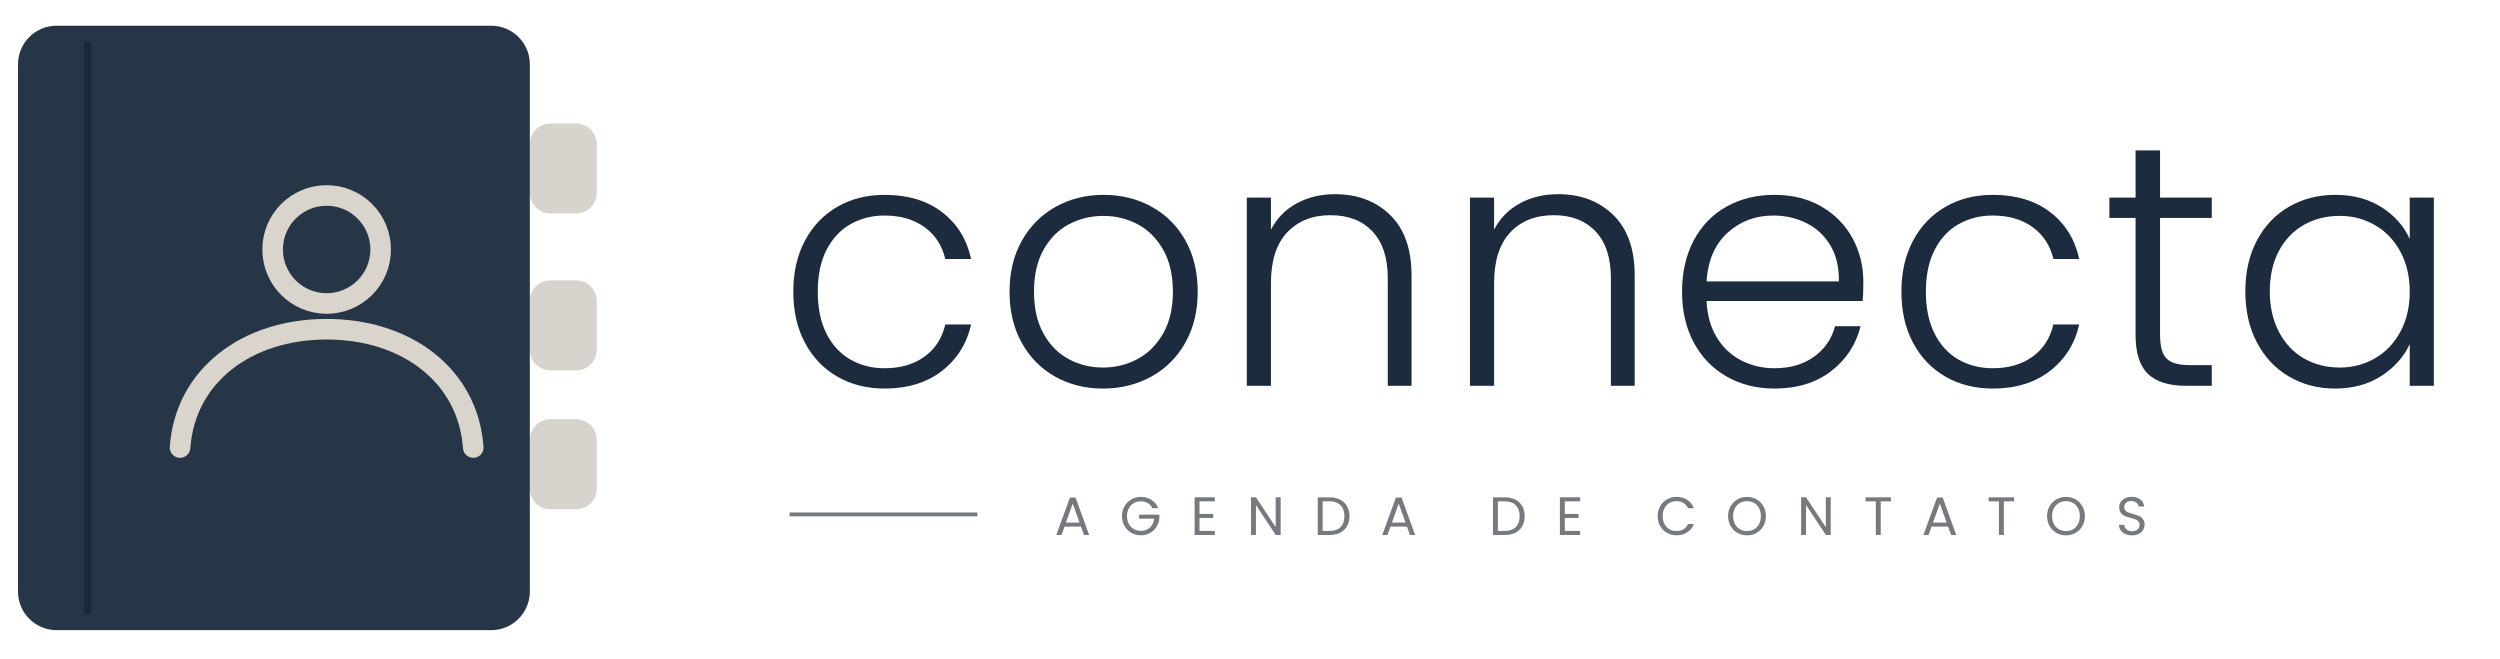
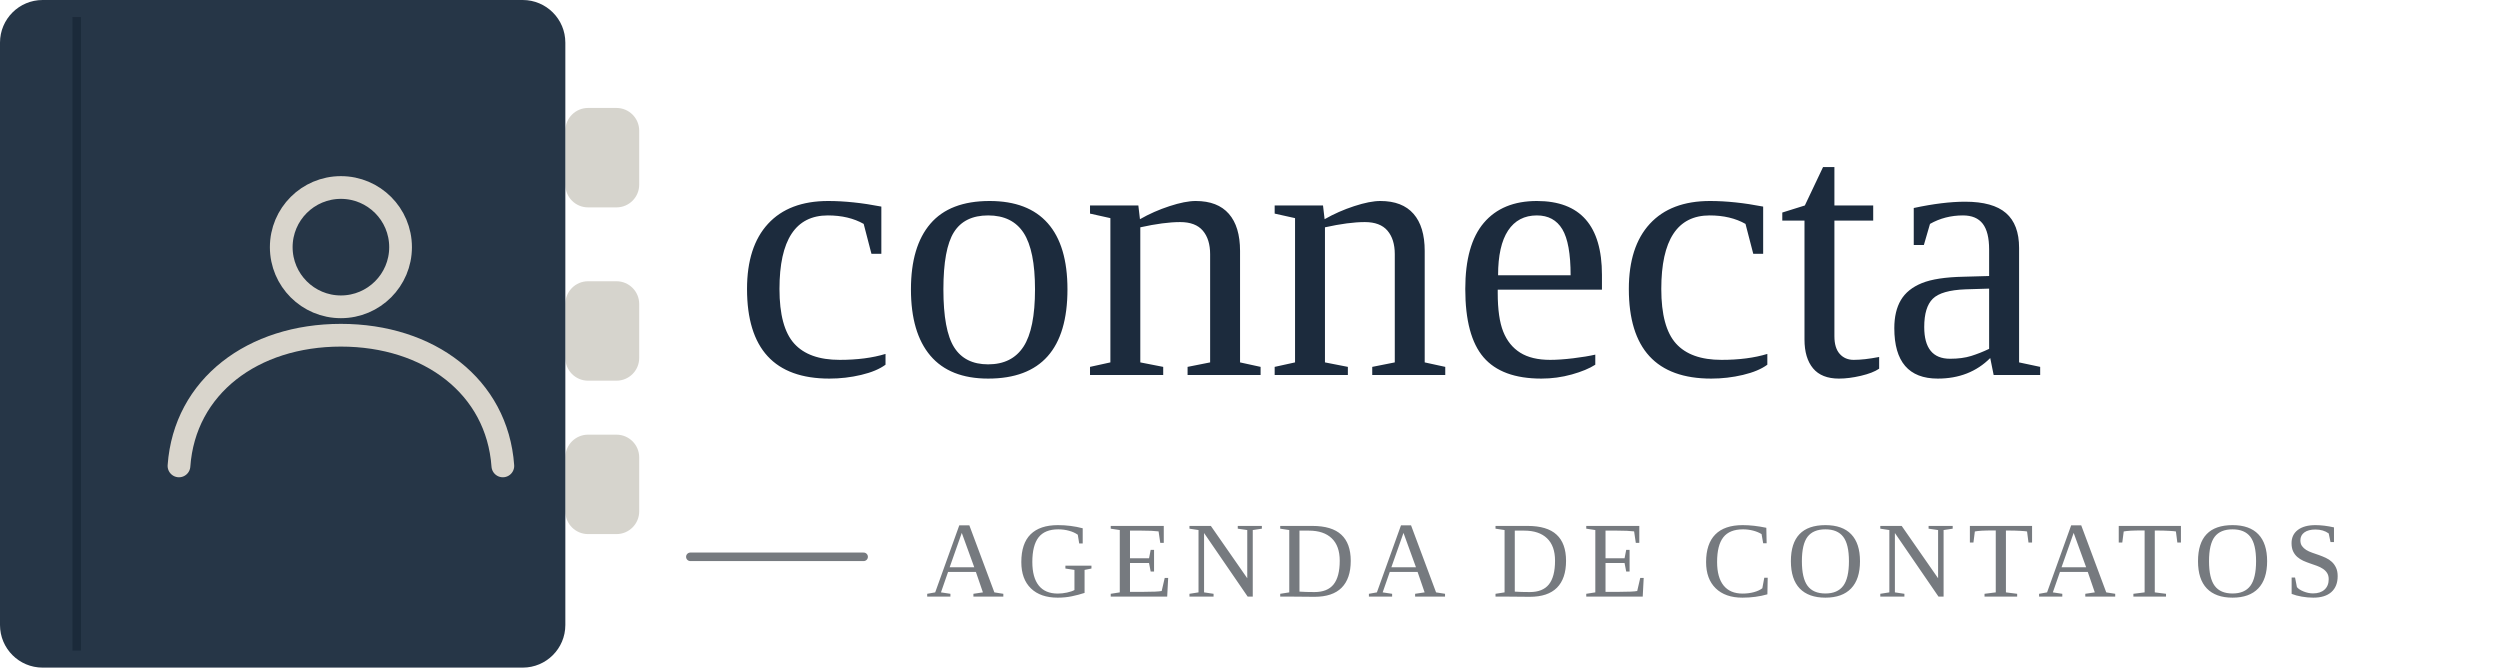
- <svg xmlns="http://www.w3.org/2000/svg" viewBox="0 0 972 256" width="972" height="256" role="img" aria-label="Connecta - Agenda de contatos">
+ <svg xmlns="http://www.w3.org/2000/svg" viewBox="0 0 880 235" fill="none">
  <style>
-     /* Edite as cores aqui */
-     .cor-agenda   { fill: #263647; }  /* corpo da agenda */
-     .cor-lombada  { stroke: #1b2a3a; }  /* linha da lombada */
-     .cor-abas     { fill: #d6d4cd; }  /* abas laterais */
-     .cor-pessoa   { stroke: #d9d5cc; }  /* ícone de pessoa */
-     .cor-nome     { fill: #1c2b3d; }  /* "connecta" */
-     .cor-linha    { stroke: #767a7f; }  /* traço do slogan */
-     .cor-slogan   { fill: #767a7f; }  /* "AGENDA DE CONTATOS" */
+     .cor-agenda  { fill:   var(--logo-agenda,  #263647); }
+     .cor-lombada { stroke: var(--logo-lombada, #1b2a3a); }
+     .cor-abas    { fill:   var(--logo-abas,    #d6d4cd); }
+     .cor-pessoa  { stroke: var(--logo-pessoa,  #d9d5cc); }
+     .cor-linha   { stroke: var(--logo-linha,   #767a7f); }
+     .txt         { font-family: var(--font-main, "Montserrat", sans-serif); }
+     .cor-nome    { fill: var(--logo-nome,   #1c2b3d); font-weight: 500; }
+     .cor-slogan  { fill: var(--logo-slogan, #767a7f); font-weight: 500; }
  </style>
-   <g id="icone" transform="translate(-30,-40)">
-     <g id="abas" class="cor-abas">
-       <rect x="236" y="88" width="26" height="35" rx="8" />
-       <rect x="236" y="149" width="26" height="35" rx="8" />
-       <rect x="236" y="203" width="26" height="35" rx="8" />
+   <g id="logo">
+     <g id="icone">
+       <g id="abas" class="cor-abas">
+         <path d="M217 38H207C202.582 38 199 41.582 199 46V65C199 69.418 202.582 73 207 73H217C221.418 73 225 69.418 225 65V46C225 41.582 221.418 38 217 38Z" />
+         <path d="M217 99H207C202.582 99 199 102.582 199 107V126C199 130.418 202.582 134 207 134H217C221.418 134 225 130.418 225 126V107C225 102.582 221.418 99 217 99Z" />
+         <path d="M217 153H207C202.582 153 199 156.582 199 161V180C199 184.418 202.582 188 207 188H217C221.418 188 225 184.418 225 180V161C225 156.582 221.418 153 217 153Z" />
+       </g>
+       <g id="agenda" class="cor-agenda">
+         <path d="M184 0H15C6.716 0 0 6.716 0 15V220C0 228.284 6.716 235 15 235H184C192.284 235 199 228.284 199 220V15C199 6.716 192.284 0 184 0Z" />
+       </g>
+       <g id="lombada" class="cor-lombada" stroke-width="3">
+         <path d="M27 6V229" stroke-width="3" />
+       </g>
+       <g id="pessoa" class="cor-pessoa" stroke-width="8" stroke-linecap="round" stroke-linejoin="round">
+         <path d="M120 108C131.598 108 141 98.598 141 87C141 75.402 131.598 66 120 66C108.402 66 99 75.402 99 87C99 98.598 108.402 108 120 108Z" stroke-width="8" stroke-linecap="round" stroke-linejoin="round" />
+         <path d="M63 164C65 136 89 118 120 118C151 118 175 136 177 164" stroke-width="8" stroke-linecap="round" stroke-linejoin="round" />
+       </g>
    </g>
-     <rect id="agenda" class="cor-agenda" x="37" y="50" width="199" height="235" rx="15" />
-     <line id="lombada" class="cor-lombada" x1="64" y1="56" x2="64" y2="279" stroke-width="3" />
-     <g id="pessoa" class="cor-pessoa" fill="none" stroke-width="8" stroke-linecap="round" stroke-linejoin="round">
-       <circle cx="157" cy="137" r="21" />
-       <path d="M100 214 C102 186 126 168 157 168 C188 168 212 186 214 214" />
-     </g>
-   </g>
-   <g id="nome" class="cor-nome" transform="translate(302,150)">
-     <path d="M41.94 -74.24Q55.48 -74.24 64.25 -67.54Q73.03 -60.84 75.58 -49.31H65.53Q63.65 -57.22 57.42 -61.71Q51.19 -66.2 41.94 -66.2Q34.57 -66.2 28.68 -62.85Q22.78 -59.5 19.36 -52.86Q15.95 -46.23 15.95 -36.58Q15.95 -26.93 19.36 -20.23Q22.78 -13.53 28.68 -10.18Q34.57 -6.83 41.94 -6.83Q51.19 -6.83 57.42 -11.32Q63.65 -15.81 65.53 -23.85H75.58Q73.03 -12.6 64.19 -5.76Q55.34 1.07 41.94 1.07Q31.62 1.07 23.58 -3.55Q15.54 -8.17 10.99 -16.68Q6.43 -25.19 6.43 -36.58Q6.43 -47.97 10.99 -56.48Q15.54 -64.99 23.58 -69.61Q31.62 -74.24 41.94 -74.24Z" />
-     <path d="M90.51 -36.58Q90.51 -47.97 95.33 -56.48Q100.16 -64.99 108.46 -69.61Q116.77 -74.24 127.09 -74.24Q137.41 -74.24 145.78 -69.61Q154.16 -64.99 158.92 -56.48Q163.67 -47.97 163.67 -36.58Q163.67 -25.33 158.85 -16.75Q154.02 -8.17 145.58 -3.55Q137.14 1.07 126.82 1.07Q116.5 1.07 108.26 -3.55Q100.02 -8.17 95.27 -16.68Q90.51 -25.19 90.51 -36.58ZM154.02 -36.58Q154.02 -46.23 150.27 -52.86Q146.52 -59.5 140.36 -62.78Q134.19 -66.06 126.96 -66.06Q119.72 -66.06 113.56 -62.78Q107.39 -59.5 103.71 -52.86Q100.02 -46.23 100.02 -36.58Q100.02 -26.93 103.71 -20.3Q107.39 -13.67 113.49 -10.39Q119.59 -7.1 126.82 -7.1Q134.06 -7.1 140.22 -10.39Q146.39 -13.67 150.21 -20.3Q154.02 -26.93 154.02 -36.58Z" />
-     <path d="M246.81 -42.88V0H237.57V-41.81Q237.57 -53.73 231.6 -60.03Q225.64 -66.33 215.32 -66.33Q204.74 -66.33 198.44 -59.63Q192.14 -52.93 192.14 -39.93V0H182.76V-73.16H192.14V-60.7Q195.62 -67.4 202.19 -70.95Q208.76 -74.5 217.06 -74.5Q230.2 -74.5 238.5 -66.4Q246.81 -58.29 246.81 -42.88Z" />
-     <path d="M333.57 -42.88V0H324.32V-41.81Q324.32 -53.73 318.36 -60.03Q312.4 -66.33 302.08 -66.33Q291.49 -66.33 285.19 -59.63Q278.9 -52.93 278.9 -39.93V0H269.52V-73.16H278.9V-60.7Q282.38 -67.4 288.95 -70.95Q295.51 -74.5 303.82 -74.5Q316.95 -74.5 325.26 -66.4Q333.57 -58.29 333.57 -42.88Z" />
-     <path d="M422.2 -32.96H361.5Q361.9 -24.66 365.52 -18.76Q369.14 -12.86 375.03 -9.85Q380.93 -6.83 387.9 -6.83Q397.01 -6.83 403.24 -11.26Q409.47 -15.68 411.48 -23.18H421.4Q418.72 -12.46 409.94 -5.7Q401.16 1.07 387.9 1.07Q377.58 1.07 369.4 -3.55Q361.23 -8.17 356.61 -16.68Q351.98 -25.19 351.98 -36.58Q351.98 -47.97 356.54 -56.55Q361.1 -65.12 369.27 -69.68Q377.44 -74.24 387.9 -74.24Q398.35 -74.24 406.19 -69.68Q414.03 -65.12 418.25 -57.42Q422.47 -49.71 422.47 -40.33Q422.47 -35.51 422.2 -32.96ZM387.49 -66.2Q377.04 -66.2 369.67 -59.5Q362.3 -52.8 361.5 -40.6H412.95Q413.09 -48.78 409.67 -54.54Q406.25 -60.3 400.36 -63.25Q394.46 -66.2 387.49 -66.2Z" />
-     <path d="M472.78 -74.24Q486.31 -74.24 495.09 -67.54Q503.86 -60.84 506.41 -49.31H496.36Q494.48 -57.22 488.25 -61.71Q482.02 -66.2 472.78 -66.2Q465.41 -66.2 459.51 -62.85Q453.61 -59.5 450.2 -52.86Q446.78 -46.23 446.78 -36.58Q446.78 -26.93 450.2 -20.23Q453.61 -13.53 459.51 -10.18Q465.41 -6.83 472.78 -6.83Q482.02 -6.83 488.25 -11.32Q494.48 -15.81 496.36 -23.85H506.41Q503.86 -12.6 495.02 -5.76Q486.18 1.07 472.78 1.07Q462.46 1.07 454.42 -3.55Q446.38 -8.17 441.82 -16.68Q437.27 -25.19 437.27 -36.58Q437.27 -47.97 441.82 -56.48Q446.38 -64.99 454.42 -69.61Q462.46 -74.24 472.78 -74.24Z" />
-     <path d="M537.83 -65.26V-19.83Q537.83 -13.13 540.37 -10.59Q542.92 -8.04 549.35 -8.04H557.93V0H547.88Q537.96 0 533.14 -4.62Q528.31 -9.25 528.31 -19.83V-65.26H518.13V-73.16H528.31V-91.52H537.83V-73.16H557.93V-65.26Z" />
-     <path d="M605.96 -74.24Q616.41 -74.24 623.98 -69.41Q631.55 -64.59 634.9 -57.08V-73.16H644.28V0H634.9V-16.21Q631.42 -8.71 623.85 -3.82Q616.27 1.07 605.82 1.07Q595.91 1.07 587.93 -3.62Q579.96 -8.31 575.47 -16.88Q570.98 -25.46 570.98 -36.72Q570.98 -47.97 575.47 -56.48Q579.96 -64.99 587.93 -69.61Q595.91 -74.24 605.96 -74.24ZM607.7 -66.06Q599.93 -66.06 593.76 -62.58Q587.6 -59.09 584.05 -52.46Q580.5 -45.83 580.5 -36.72Q580.5 -27.74 584.05 -20.97Q587.6 -14.2 593.76 -10.65Q599.93 -7.1 607.7 -7.1Q615.2 -7.1 621.43 -10.72Q627.66 -14.34 631.28 -21.04Q634.9 -27.74 634.9 -36.58Q634.9 -45.43 631.28 -52.13Q627.66 -58.83 621.43 -62.44Q615.2 -66.06 607.7 -66.06Z" />
-   </g>
-   <line id="traco" class="cor-linha" x1="307" y1="200" x2="380" y2="200" stroke-width="1.5" />
-   <g id="slogan" class="cor-slogan" transform="translate(410,208)">
-     <path d="M10.27 -3.26H3.89L2.71 0H0.69L5.99 -14.55H8.19L13.46 0H11.45ZM9.72 -4.81 7.08 -12.2 4.43 -4.81Z" />
-     <path d="M38.03 -10.4Q37.42 -11.68 36.27 -12.38Q35.11 -13.08 33.58 -13.08Q32.05 -13.08 30.82 -12.38Q29.59 -11.68 28.89 -10.36Q28.18 -9.05 28.18 -7.33Q28.18 -5.61 28.89 -4.3Q29.59 -3 30.82 -2.3Q32.05 -1.6 33.58 -1.6Q35.72 -1.6 37.11 -2.88Q38.49 -4.16 38.73 -6.34H32.89V-7.9H40.76V-6.43Q40.59 -4.62 39.63 -3.12Q38.66 -1.62 37.09 -0.75Q35.51 0.13 33.58 0.13Q31.54 0.13 29.86 -0.83Q28.18 -1.79 27.21 -3.49Q26.23 -5.19 26.23 -7.33Q26.23 -9.47 27.21 -11.18Q28.18 -12.89 29.86 -13.85Q31.54 -14.81 33.58 -14.81Q35.91 -14.81 37.71 -13.65Q39.5 -12.5 40.32 -10.4Z" />
-     <path d="M56.37 -13.08V-8.19H61.7V-6.62H56.37V-1.58H62.33V0H54.46V-14.66H62.33V-13.08Z" />
-     <path d="M87.91 0H86L78.31 -11.66V0H76.4V-14.66H78.31L86 -3.02V-14.66H87.91Z" />
-     <path d="M114.67 -7.29Q114.67 -5.04 113.73 -3.39Q112.8 -1.74 111.04 -0.87Q109.29 0 106.9 0H102.34V-14.64H106.9Q109.29 -14.64 111.04 -13.74Q112.8 -12.85 113.73 -11.19Q114.67 -9.53 114.67 -7.29ZM112.71 -7.29Q112.71 -10.02 111.21 -11.55Q109.71 -13.08 106.9 -13.08H104.25V-1.58H106.9Q109.73 -1.58 111.22 -3.08Q112.71 -4.58 112.71 -7.29Z" />
-     <path d="M137.01 -3.26H130.63L129.45 0H127.43L132.73 -14.55H134.93L140.2 0H138.19ZM136.46 -4.81 133.82 -12.2 131.17 -4.81Z" />
-     <path d="M182.79 -7.29Q182.79 -5.04 181.86 -3.39Q180.92 -1.74 179.17 -0.87Q177.42 0 175.02 0H170.47V-14.64H175.02Q177.42 -14.64 179.17 -13.74Q180.92 -12.85 181.86 -11.19Q182.79 -9.53 182.79 -7.29ZM180.84 -7.29Q180.84 -10.02 179.34 -11.55Q177.84 -13.08 175.02 -13.08H172.38V-1.58H175.02Q177.86 -1.58 179.35 -3.08Q180.84 -4.58 180.84 -7.29Z" />
-     <path d="M198.4 -13.08V-8.19H203.73V-6.62H198.4V-1.58H204.36V0H196.49V-14.66H204.36V-13.08Z" />
-     <path d="M241.81 -14.83Q244.2 -14.83 245.99 -13.67Q247.77 -12.52 248.59 -10.4H246.3Q245.69 -11.72 244.55 -12.43Q243.4 -13.15 241.81 -13.15Q240.27 -13.15 239.06 -12.43Q237.84 -11.72 237.15 -10.41Q236.45 -9.09 236.45 -7.33Q236.45 -5.59 237.15 -4.27Q237.84 -2.96 239.06 -2.25Q240.27 -1.53 241.81 -1.53Q243.4 -1.53 244.55 -2.24Q245.69 -2.94 246.3 -4.26H248.59Q247.77 -2.16 245.99 -1.02Q244.2 0.13 241.81 0.13Q239.77 0.13 238.1 -0.83Q236.43 -1.79 235.47 -3.49Q234.5 -5.19 234.5 -7.33Q234.5 -9.47 235.47 -11.18Q236.43 -12.89 238.1 -13.86Q239.77 -14.83 241.81 -14.83Z" />
-     <path d="M261.88 -7.33Q261.88 -9.47 262.86 -11.18Q263.84 -12.89 265.52 -13.85Q267.2 -14.81 269.23 -14.81Q271.29 -14.81 272.97 -13.85Q274.65 -12.89 275.62 -11.19Q276.58 -9.49 276.58 -7.33Q276.58 -5.17 275.62 -3.47Q274.65 -1.76 272.97 -0.81Q271.29 0.15 269.23 0.15Q267.2 0.15 265.52 -0.81Q263.84 -1.76 262.86 -3.48Q261.88 -5.19 261.88 -7.33ZM274.63 -7.33Q274.63 -9.09 273.93 -10.41Q273.22 -11.72 272.01 -12.43Q270.79 -13.15 269.23 -13.15Q267.68 -13.15 266.46 -12.43Q265.24 -11.72 264.54 -10.41Q263.84 -9.09 263.84 -7.33Q263.84 -5.59 264.54 -4.26Q265.24 -2.94 266.47 -2.23Q267.7 -1.51 269.23 -1.51Q270.77 -1.51 272 -2.23Q273.22 -2.94 273.93 -4.26Q274.63 -5.59 274.63 -7.33Z" />
-     <path d="M301.79 0H299.88L292.19 -11.66V0H290.28V-14.66H292.19L299.88 -3.02V-14.66H301.79Z" />
-     <path d="M325.22 -14.64V-13.08H321.23V0H319.32V-13.08H315.31V-14.64Z" />
-     <path d="M347.4 -3.26H341.02L339.84 0H337.82L343.12 -14.55H345.32L350.59 0H348.58ZM346.85 -4.81 344.21 -12.2 341.56 -4.81Z" />
-     <path d="M373.09 -14.64V-13.08H369.1V0H367.18V-13.08H363.17V-14.64Z" />
-     <path d="M385.9 -7.33Q385.9 -9.47 386.87 -11.18Q387.85 -12.89 389.53 -13.85Q391.21 -14.81 393.25 -14.81Q395.3 -14.81 396.98 -13.85Q398.66 -12.89 399.63 -11.19Q400.6 -9.49 400.6 -7.33Q400.6 -5.17 399.63 -3.47Q398.66 -1.76 396.98 -0.81Q395.3 0.15 393.25 0.15Q391.21 0.15 389.53 -0.81Q387.85 -1.76 386.87 -3.48Q385.9 -5.19 385.9 -7.33ZM398.64 -7.33Q398.64 -9.09 397.94 -10.41Q397.24 -11.72 396.02 -12.43Q394.8 -13.15 393.25 -13.15Q391.69 -13.15 390.47 -12.43Q389.26 -11.72 388.55 -10.41Q387.85 -9.09 387.85 -7.33Q387.85 -5.59 388.55 -4.26Q389.26 -2.94 390.49 -2.23Q391.71 -1.51 393.25 -1.51Q394.78 -1.51 396.01 -2.23Q397.24 -2.94 397.94 -4.26Q398.64 -5.59 398.64 -7.33Z" />
-     <path d="M413.87 -3.91H415.91Q416.01 -2.88 416.76 -2.17Q417.5 -1.47 418.93 -1.47Q420.3 -1.47 421.08 -2.15Q421.87 -2.83 421.87 -3.91Q421.87 -4.75 421.41 -5.27Q420.95 -5.8 420.25 -6.07Q419.56 -6.34 418.38 -6.66Q416.94 -7.04 416.06 -7.41Q415.19 -7.79 414.57 -8.6Q413.95 -9.41 413.95 -10.77Q413.95 -11.97 414.56 -12.89Q415.17 -13.82 416.27 -14.32Q417.38 -14.83 418.81 -14.83Q420.86 -14.83 422.18 -13.8Q423.49 -12.77 423.66 -11.07H421.56Q421.45 -11.91 420.67 -12.55Q419.9 -13.19 418.62 -13.19Q417.42 -13.19 416.66 -12.57Q415.91 -11.95 415.91 -10.84Q415.91 -10.04 416.36 -9.53Q416.81 -9.03 417.47 -8.77Q418.13 -8.51 419.33 -8.17Q420.78 -7.77 421.66 -7.38Q422.54 -6.99 423.17 -6.18Q423.8 -5.38 423.8 -3.99Q423.8 -2.92 423.24 -1.97Q422.67 -1.03 421.56 -0.44Q420.44 0.15 418.93 0.15Q417.48 0.15 416.34 -0.37Q415.19 -0.88 414.54 -1.8Q413.89 -2.71 413.87 -3.91Z" />
+     <text class="txt cor-nome" x="258" y="132" font-size="130">connecta</text>
+     <line class="cor-linha" x1="243" y1="196" x2="304" y2="196" stroke-width="3" stroke-linecap="round" />
+     <text class="txt cor-slogan" x="326" y="210" font-size="38" letter-spacing="4.5">AGENDA DE CONTATOS</text>
  </g>
</svg>
